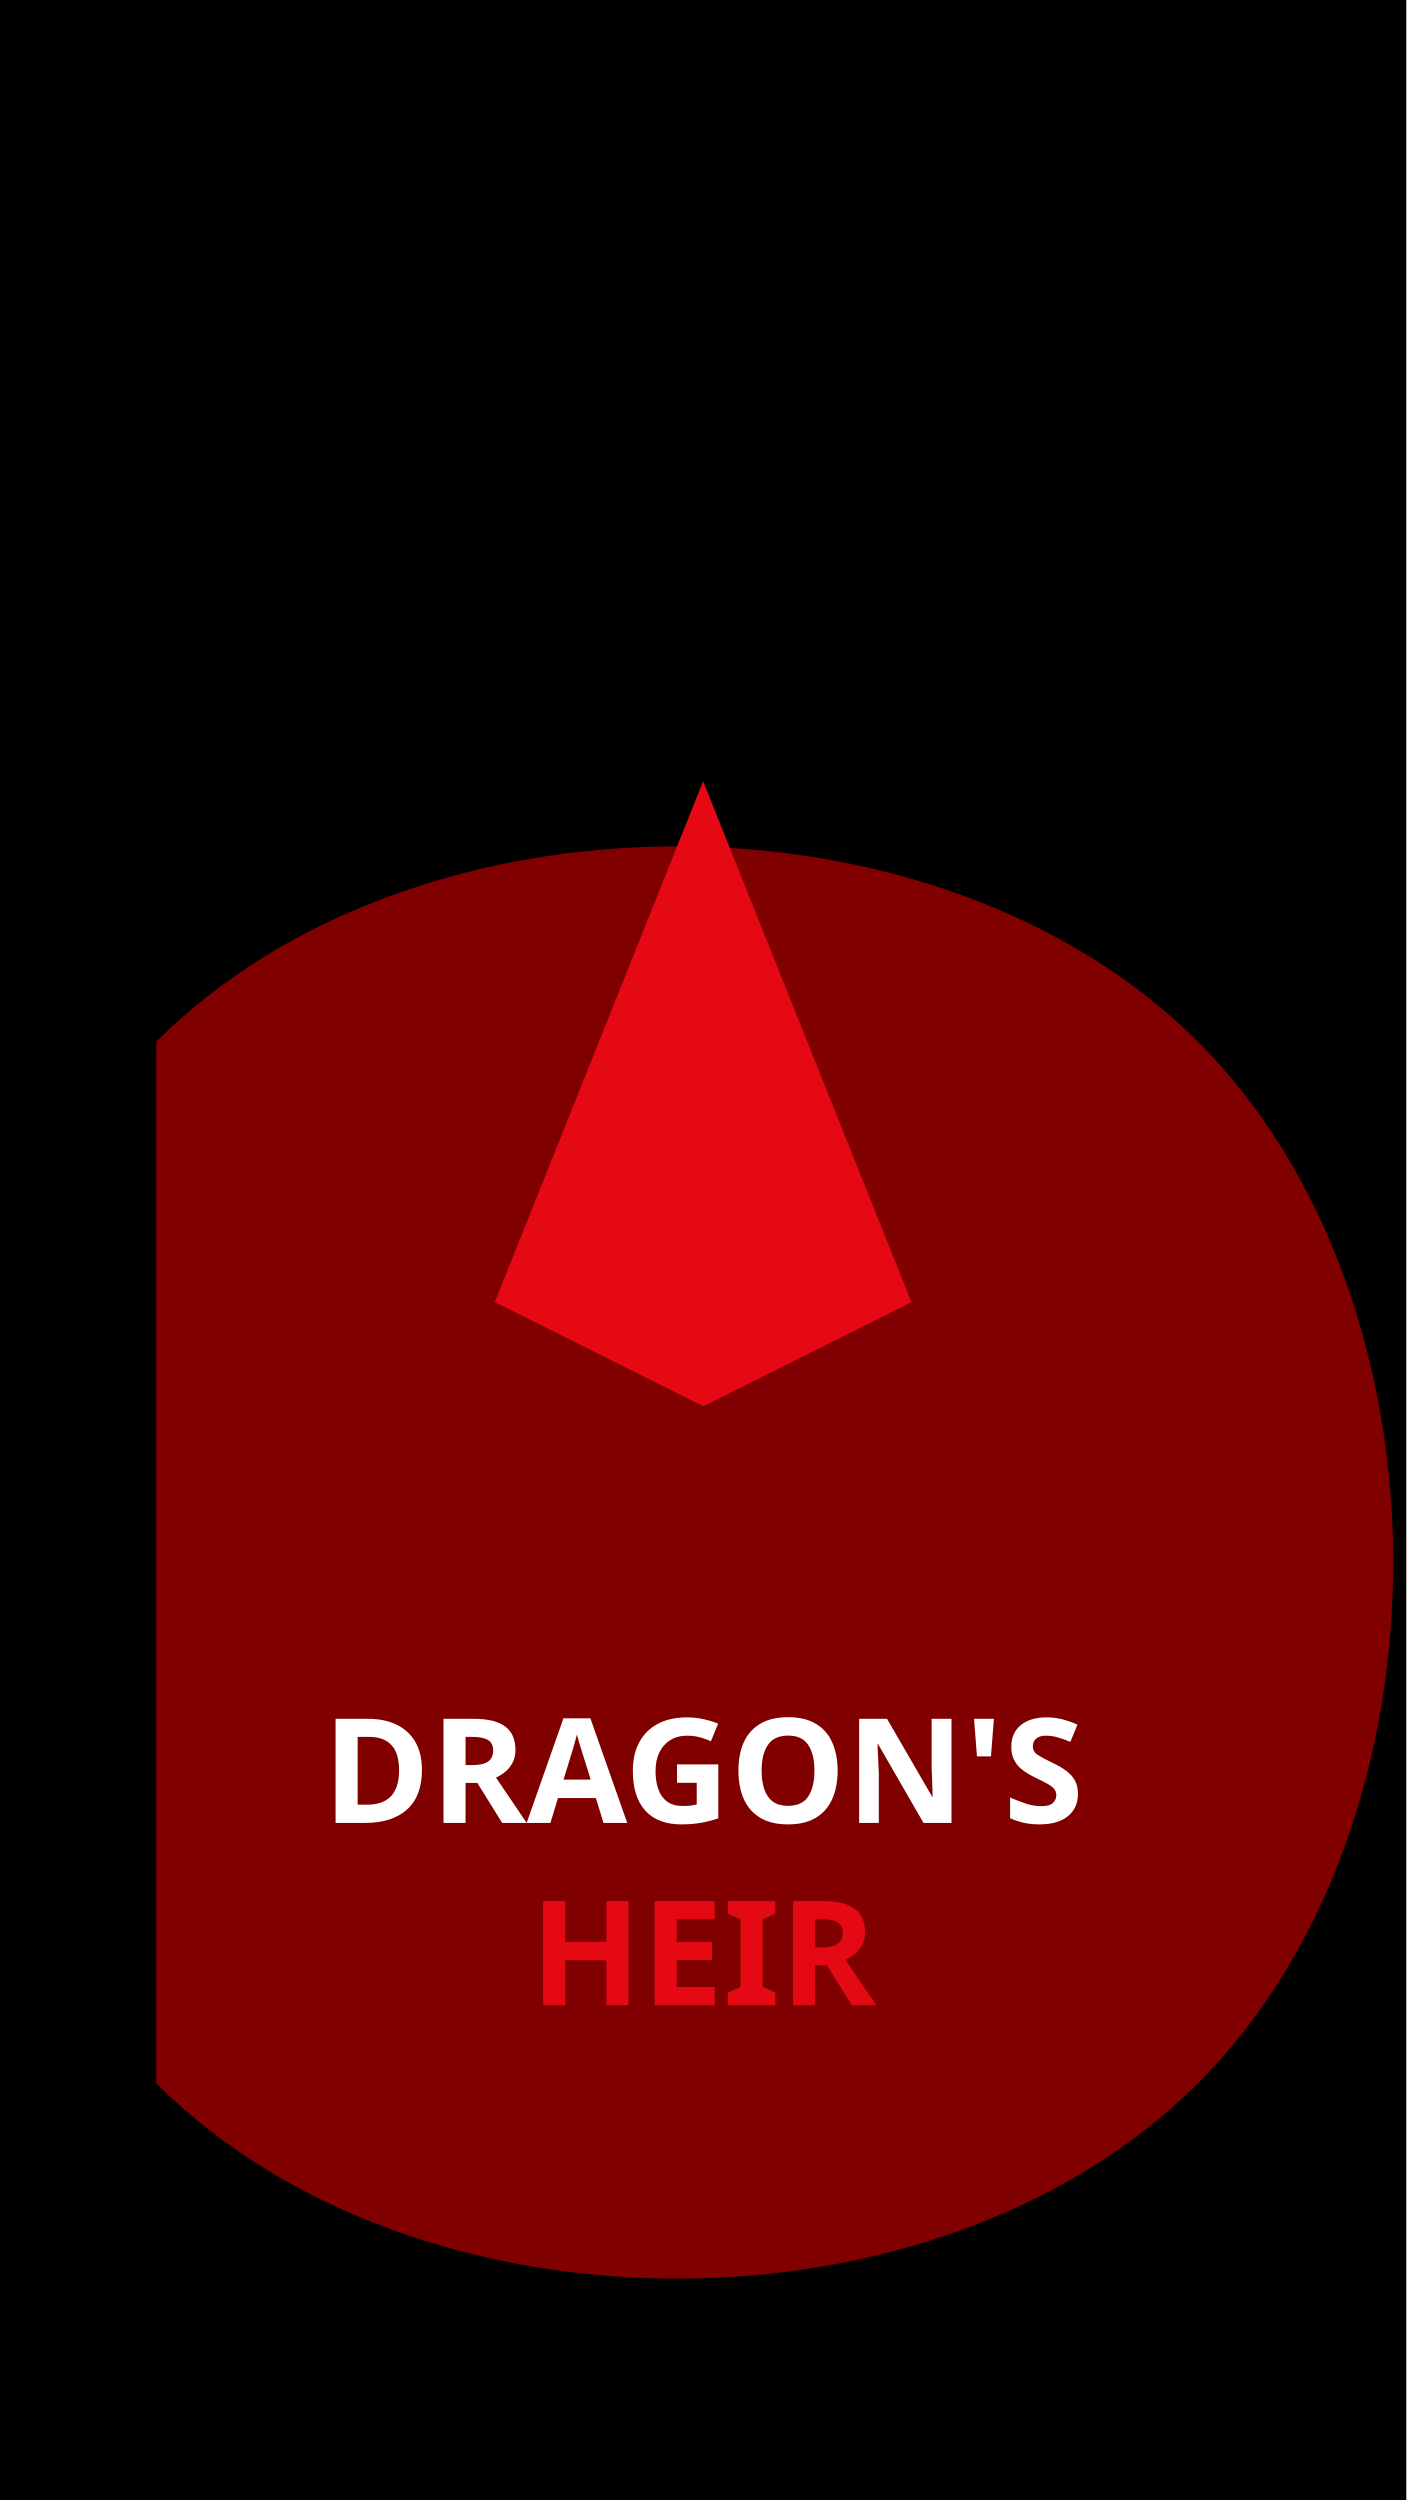
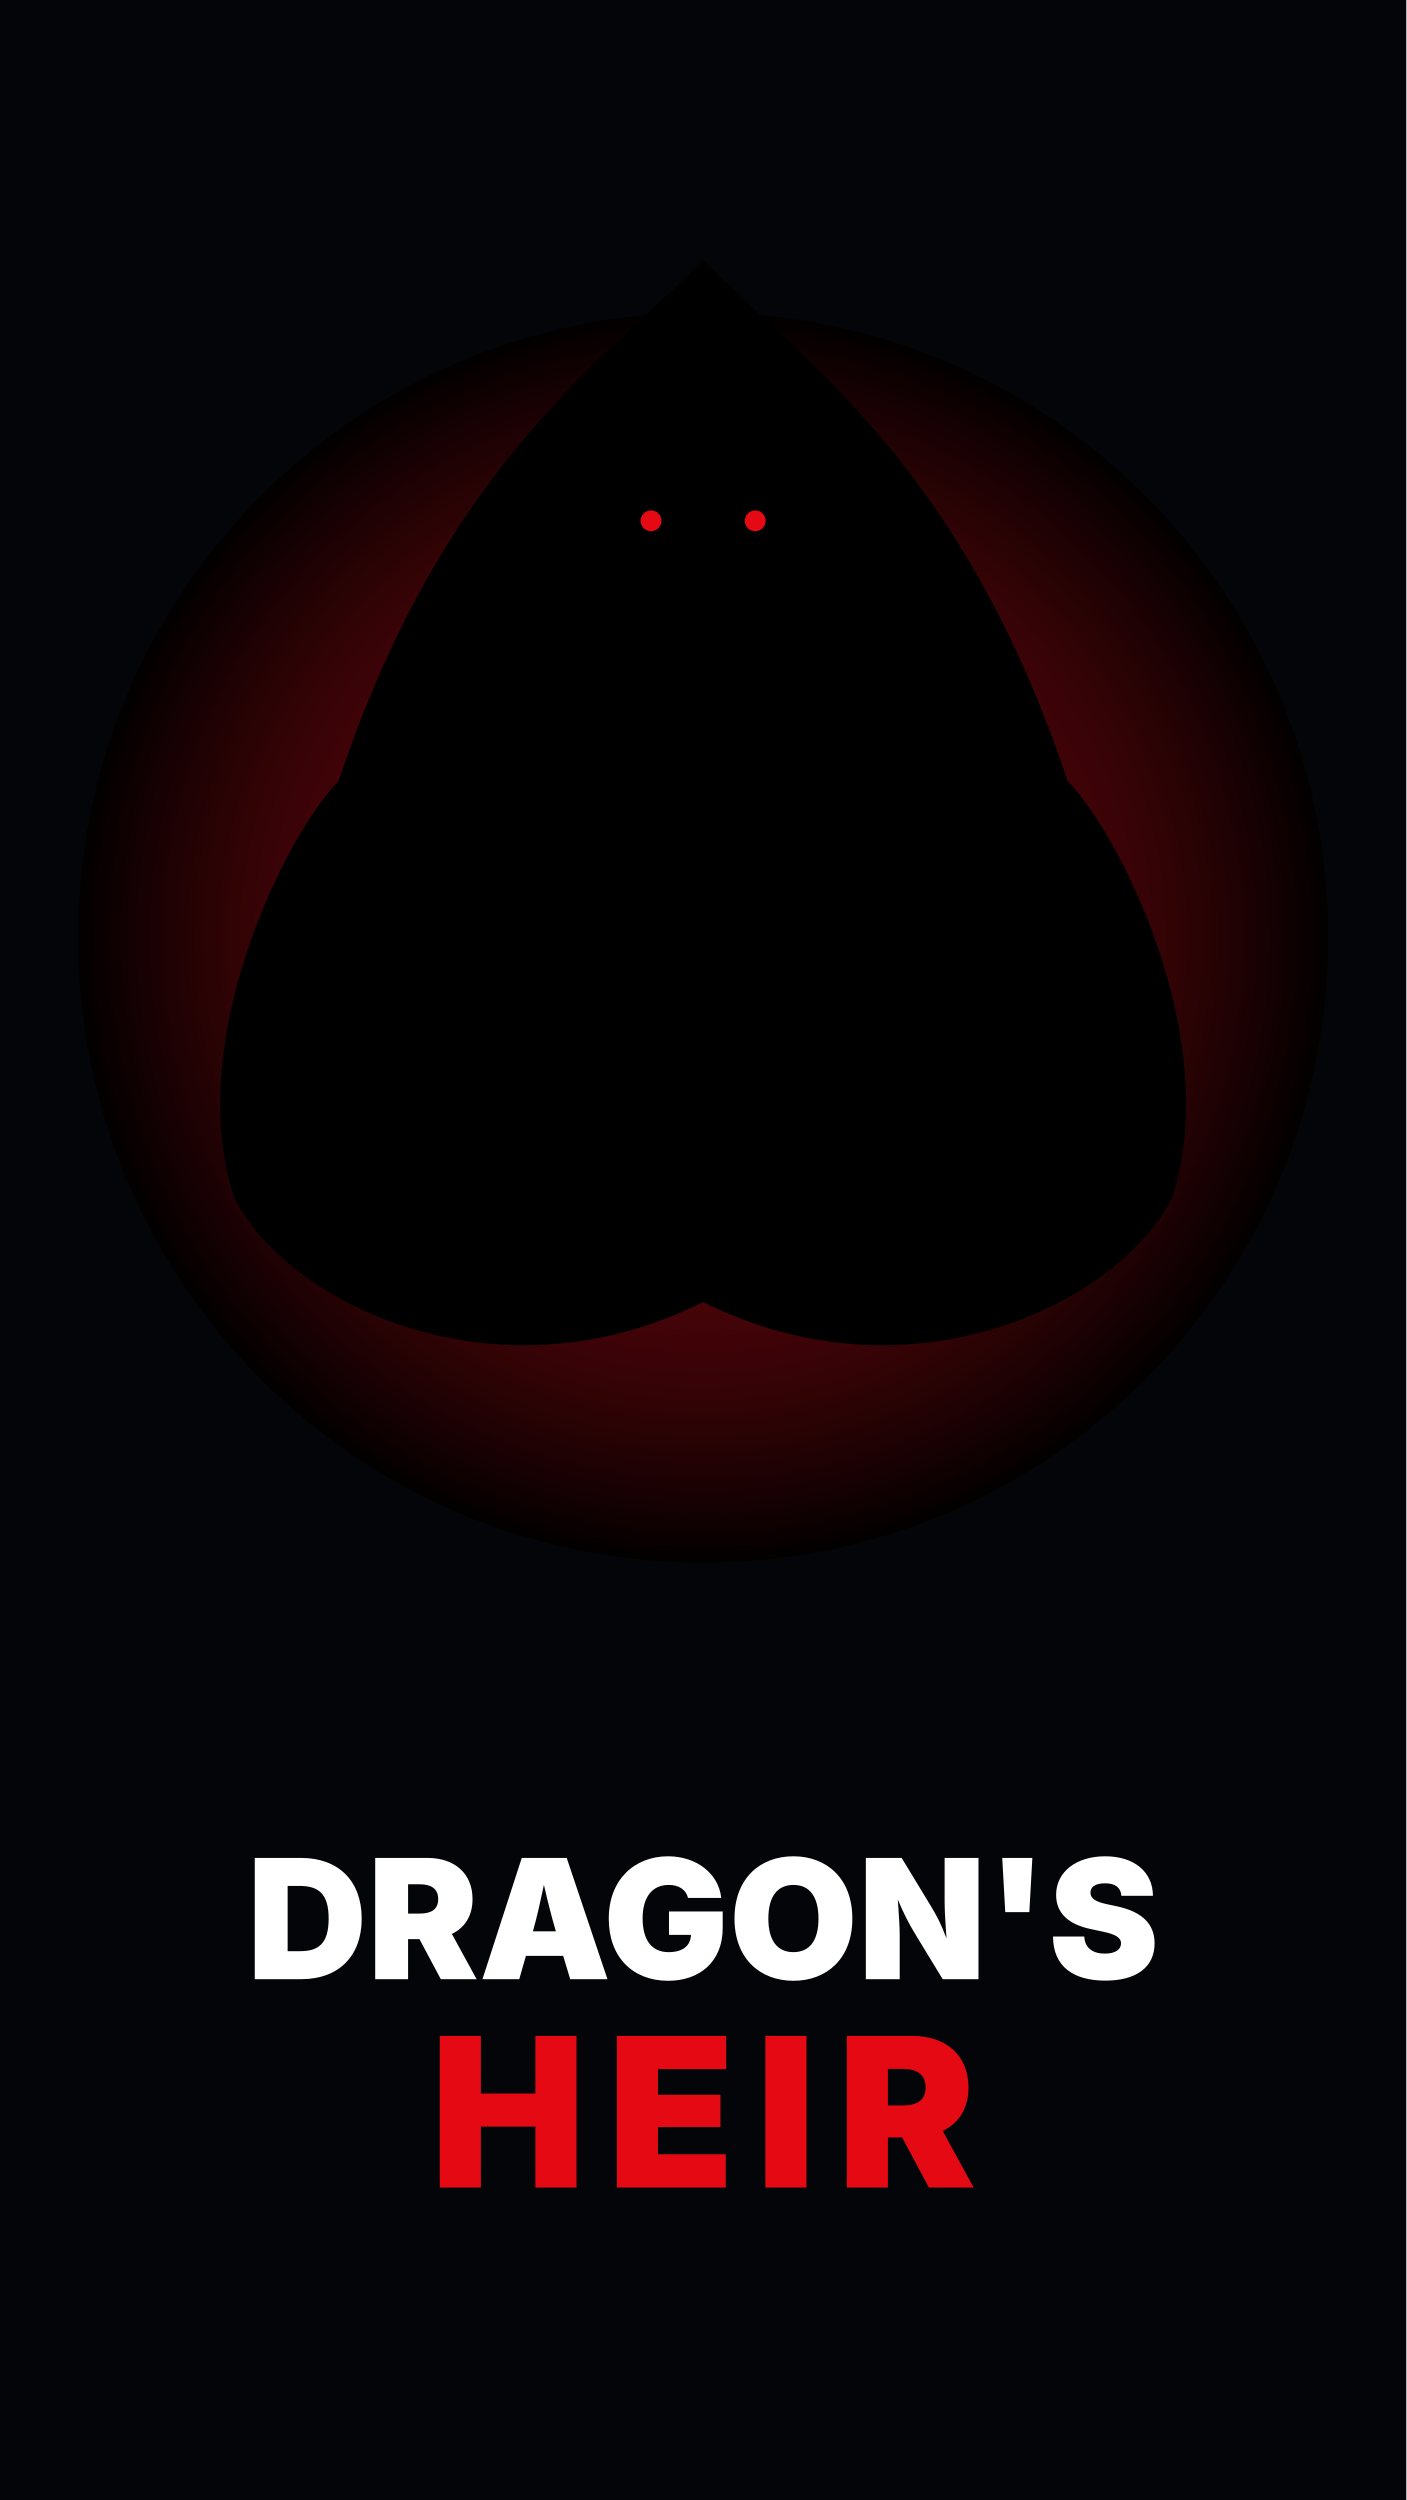
<svg xmlns="http://www.w3.org/2000/svg" viewBox="0 0 270 480">
-   <rect width="270" height="480" fill="#000" />
-   <path d="M30 200c50-50 150-50 200 0s50 150 0 200-150 50-200 0" fill="#800000" />
-   <path d="M135 150l40 100-40 20-40-20z" fill="#E50914" />
-   <text x="135" y="350" font-family="sans-serif" font-weight="900" font-size="28" fill="#fff" text-anchor="middle">DRAGON'S</text>
-   <text x="135" y="385" font-family="sans-serif" font-weight="900" font-size="28" fill="#E50914" text-anchor="middle">HEIR</text>
+   <rect width="270" height="480" fill="#030508" />
+   <defs>
+     <radialGradient id="molten" cx="50%" cy="50%" r="50%">
+       <stop offset="0%" stop-color="#E50914" stop-opacity="0.3" />
+       <stop offset="100%" stop-color="#000" />
+     </radialGradient>
+   </defs>
+   <circle cx="135" cy="180" r="120" fill="url(#molten)" />
+   <path d="M135 50c-20 20-50 40-70 100 20 20 40 10 70 40 30-30 50-20 70-40-20-60-50-80-70-100z" fill="#000" />
+   <path d="M65 150c-10 10-30 50-20 80 10 20 50 40 90 20 40 20 80 0 90-20 10-30-10-70-20-80-30 0-40 20-70 10-30-20-40-10-70-10z" fill="#000" />
+   <circle cx="125" cy="100" r="2" fill="#E50914" />
+   <circle cx="145" cy="100" r="2" fill="#E50914" />
+   <text x="135" y="380" font-family="Inter, sans-serif" font-weight="900" font-size="32" fill="#fff" text-anchor="middle">DRAGON'S</text>
+   <text x="135" y="420" font-family="Inter, sans-serif" font-weight="900" font-size="40" fill="#E50914" text-anchor="middle" letter-spacing="4">HEIR</text>
</svg>
